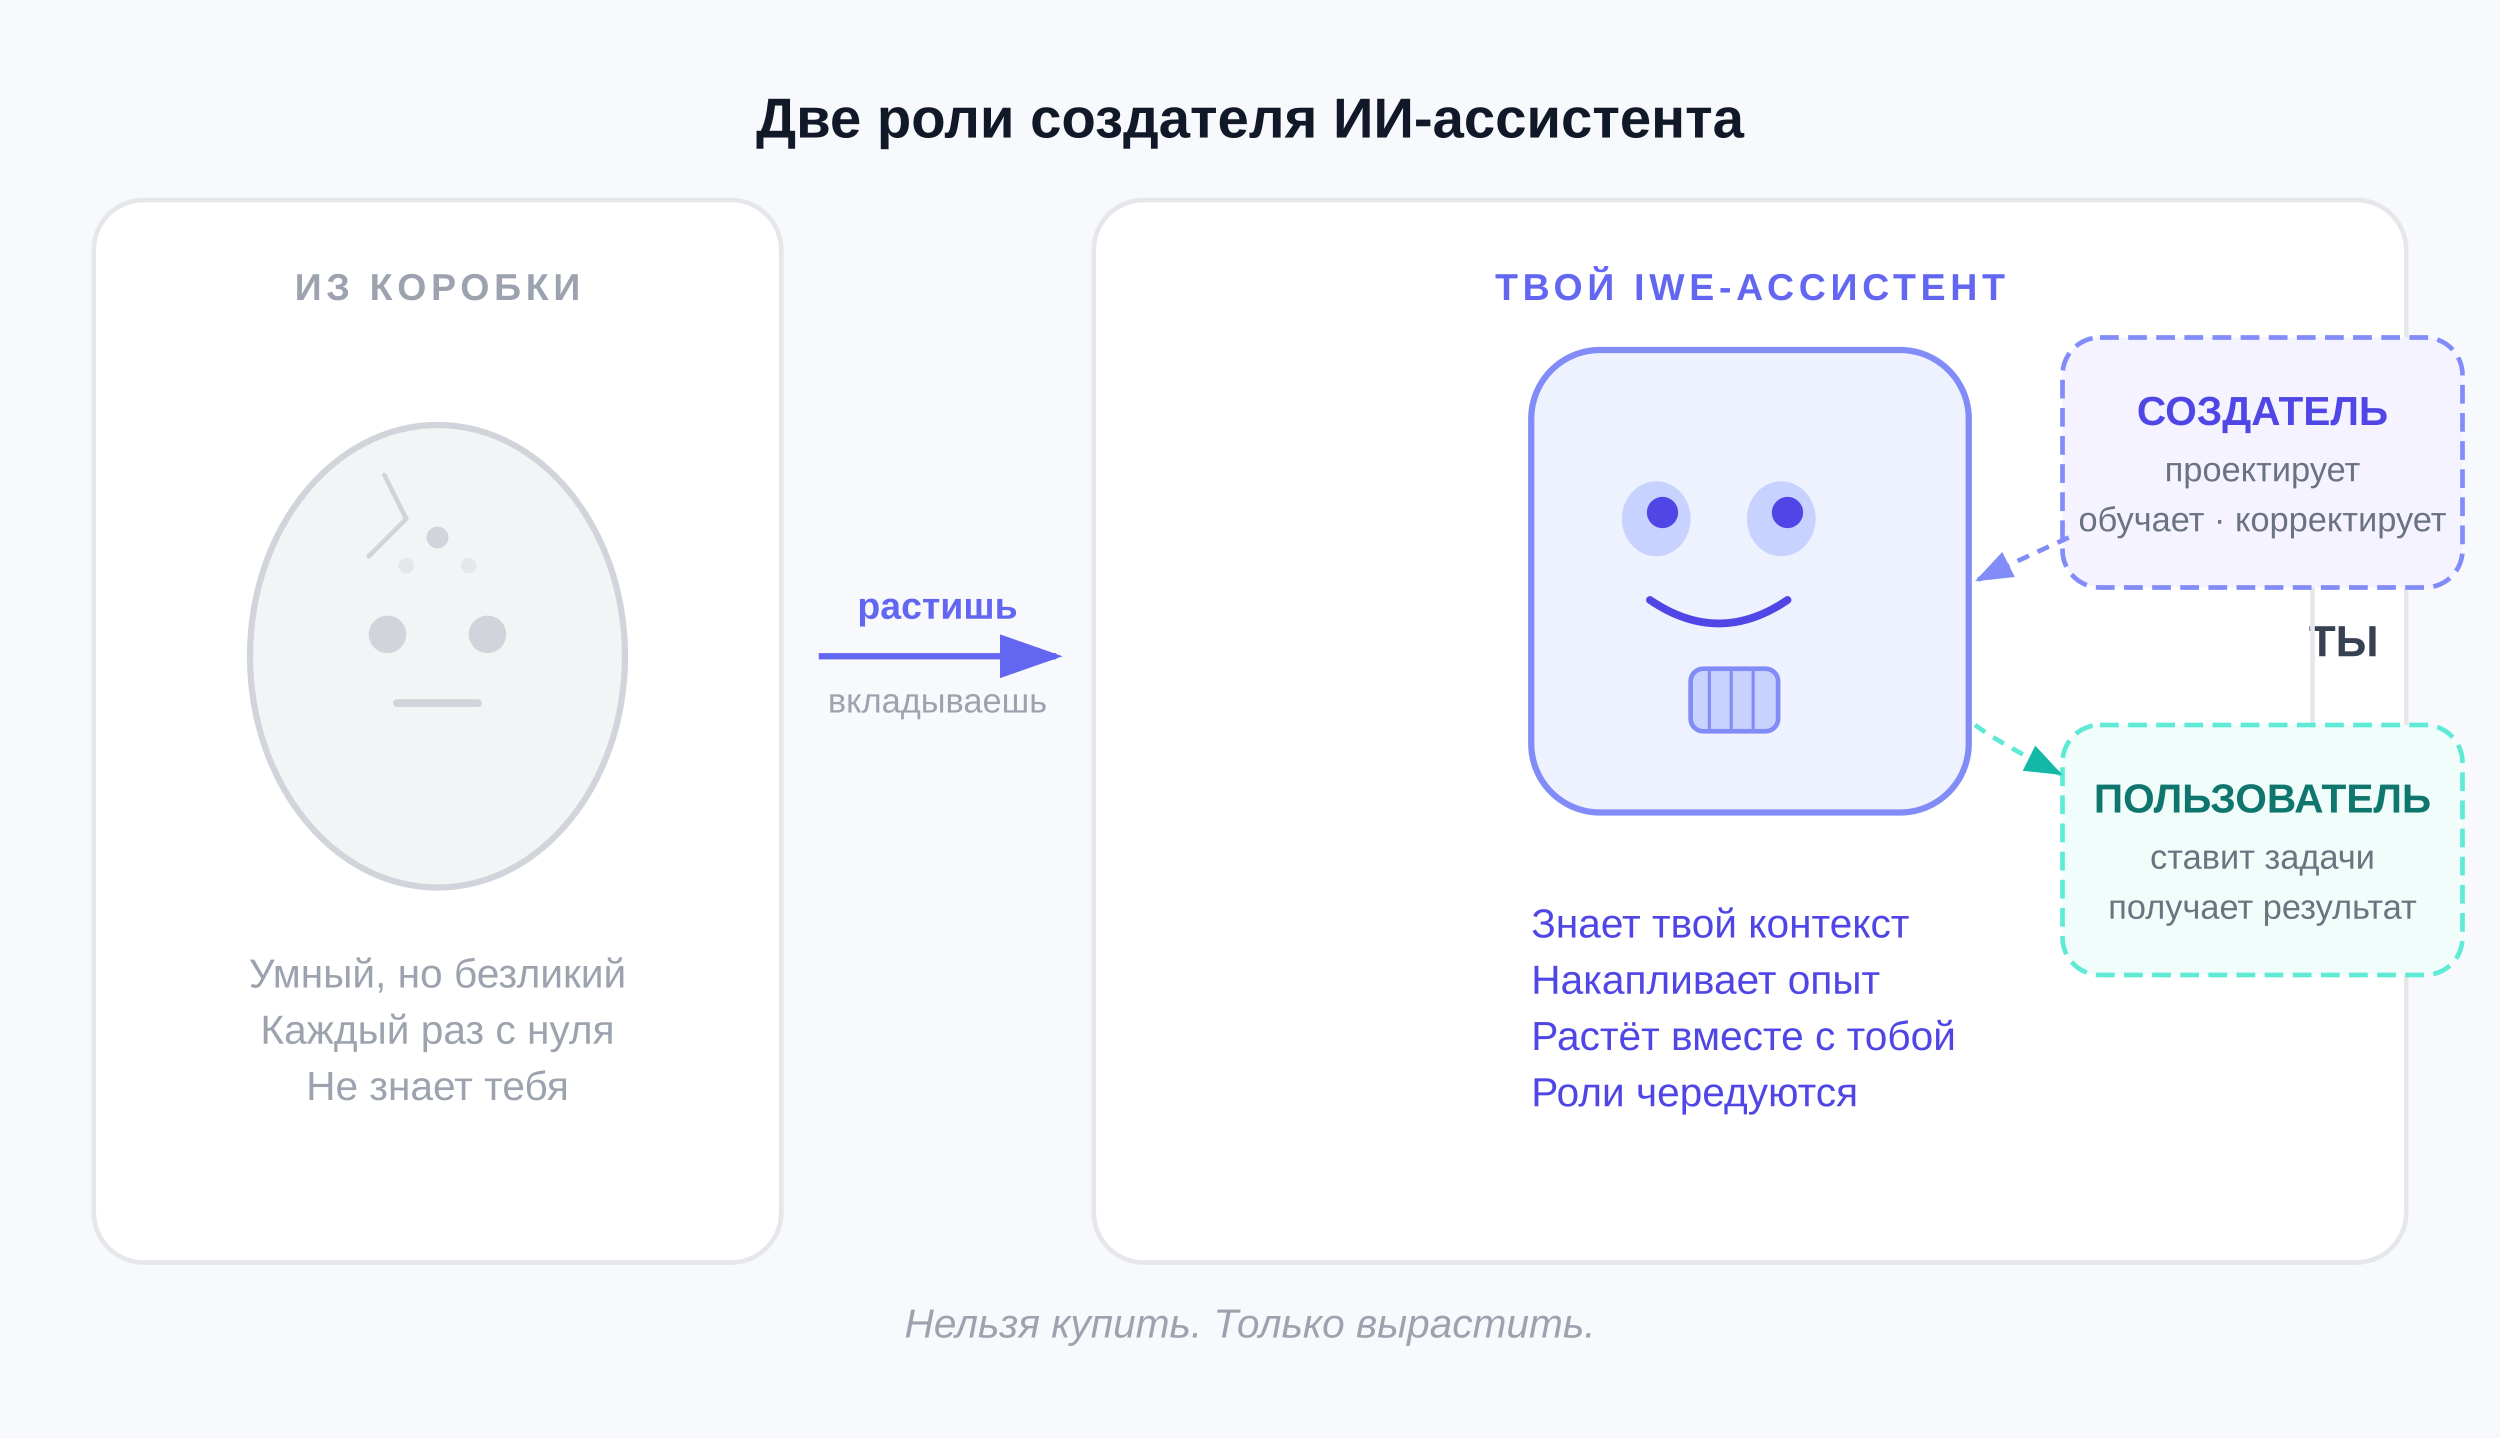
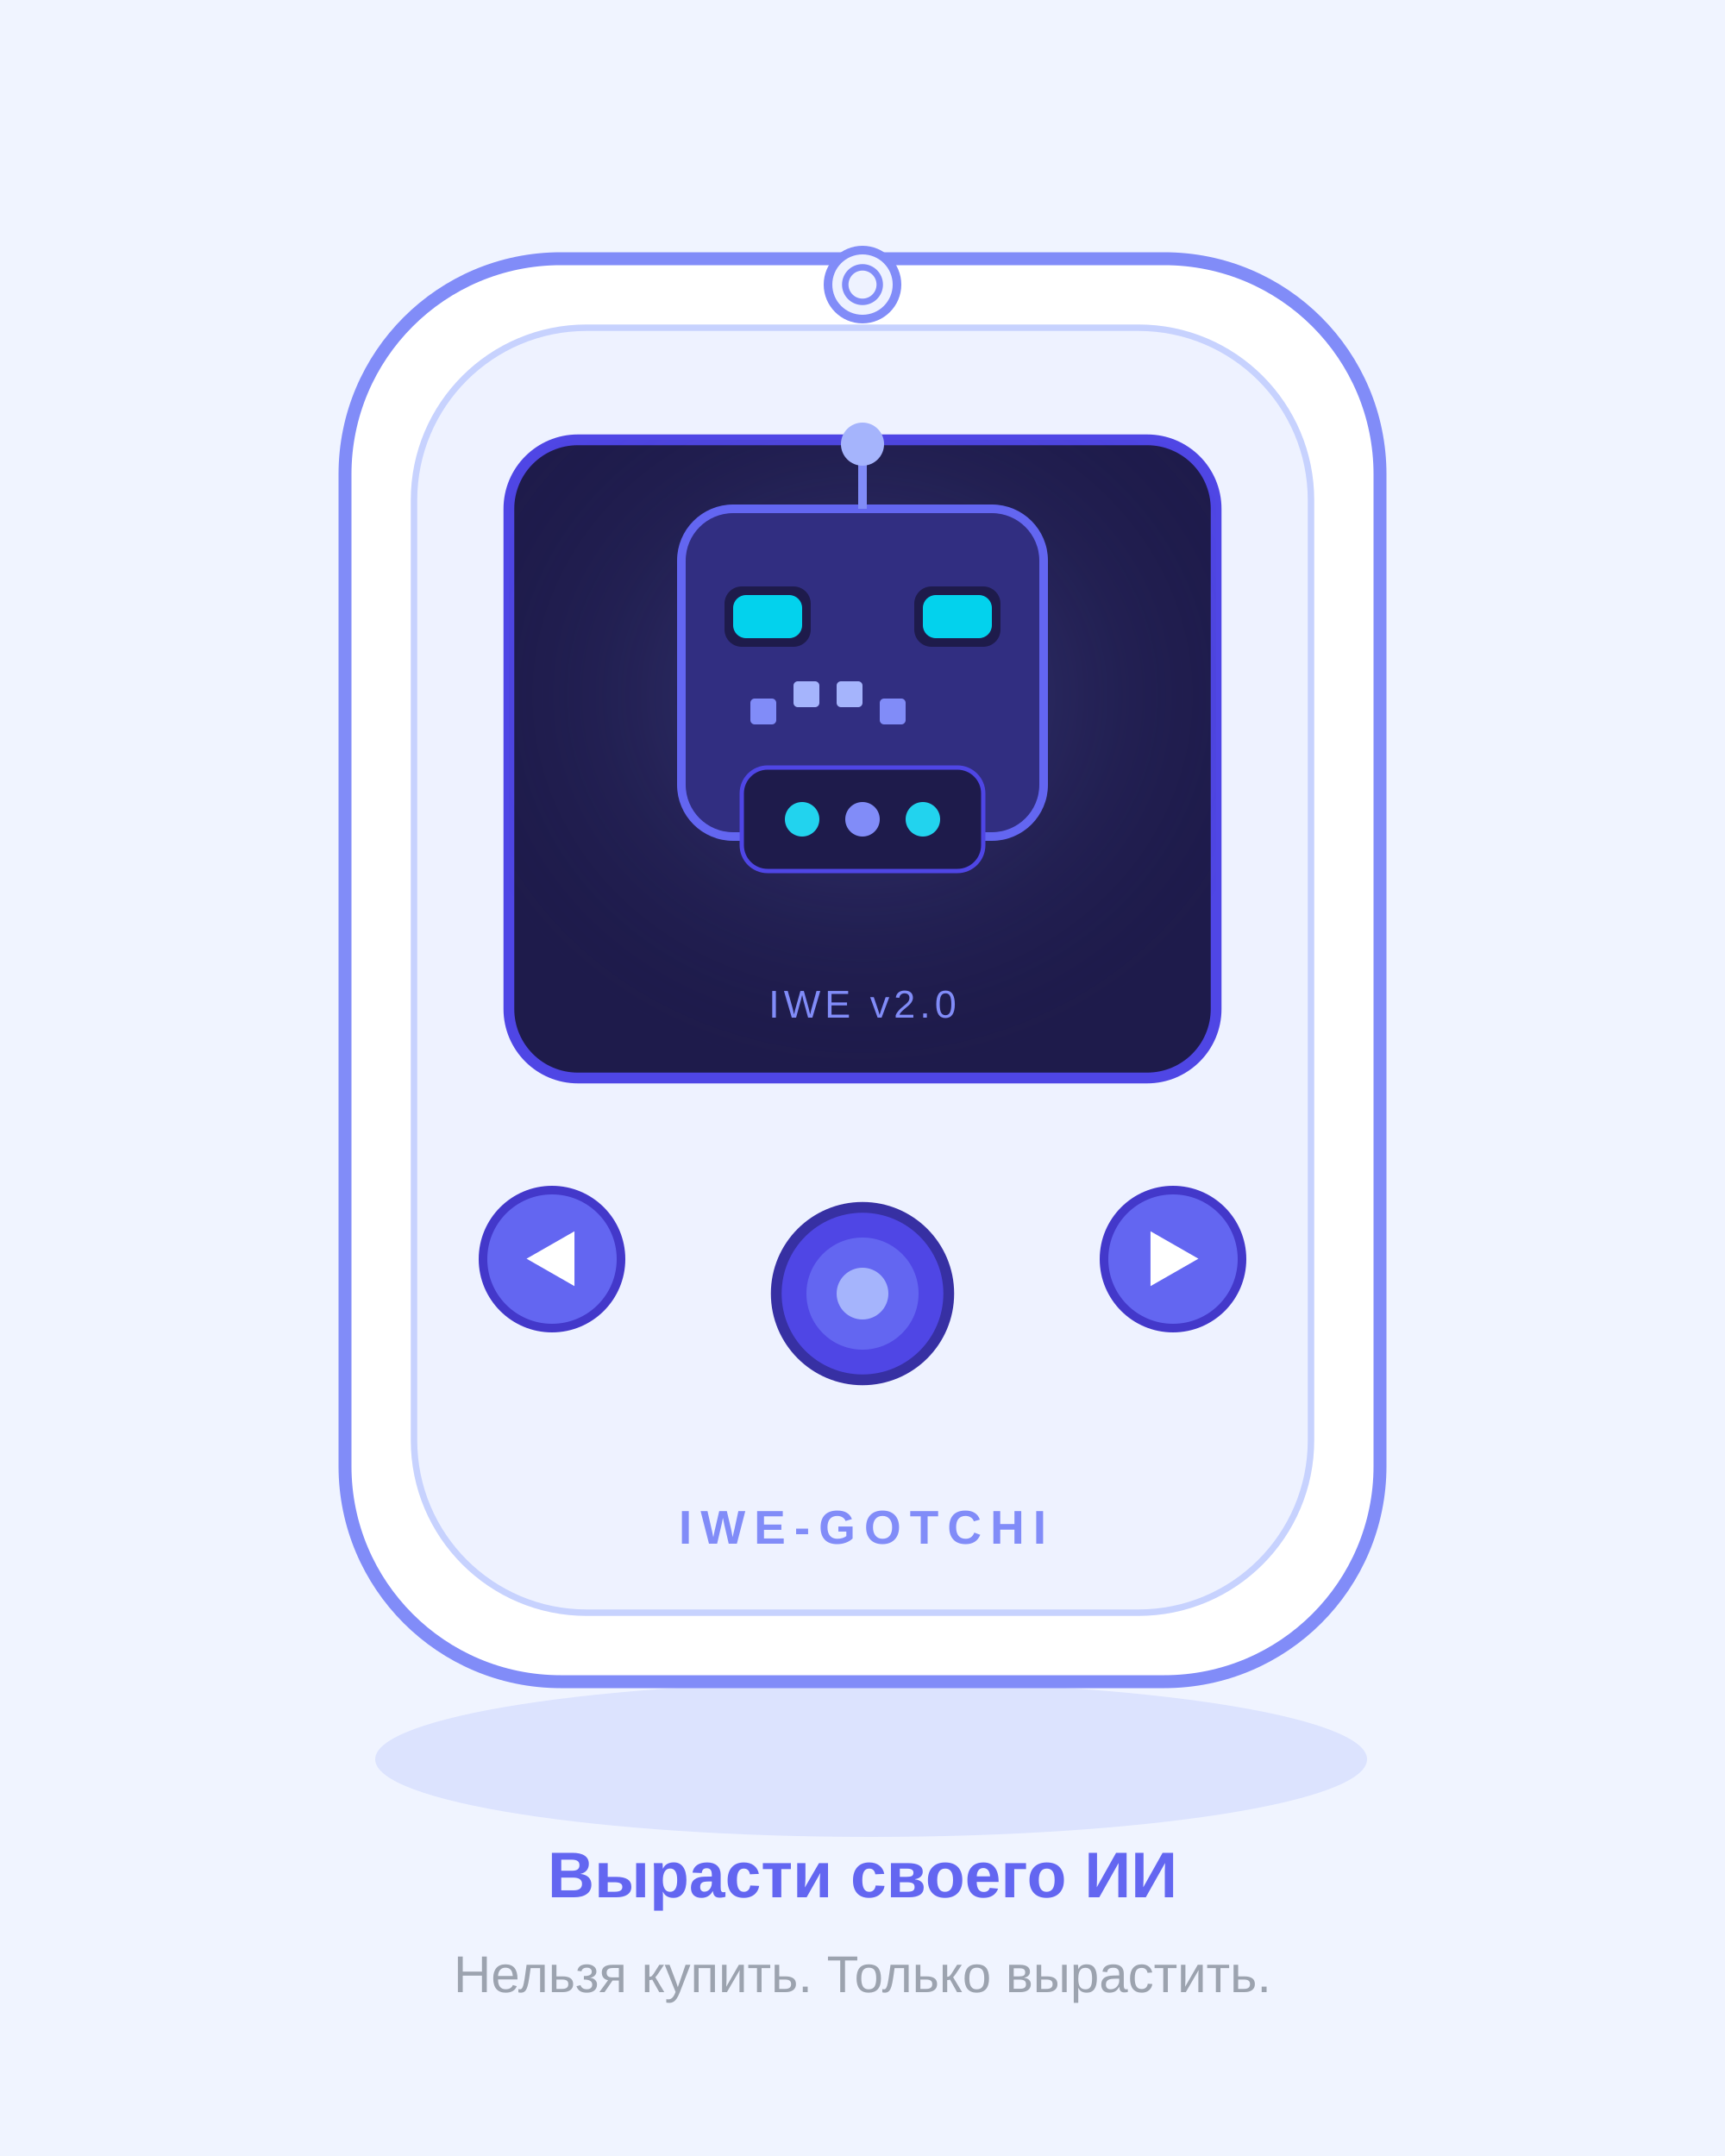
- <svg xmlns="http://www.w3.org/2000/svg" viewBox="0 0 800 460" width="800" height="460" font-family="'SF Pro Display', 'Segoe UI', Arial, sans-serif">
-   <rect width="800" height="460" fill="#f8f9fc" />
-   <text x="400" y="44" text-anchor="middle" fill="#111827" font-size="18" font-weight="700">Две роли создателя ИИ-ассистента</text>
-   <rect x="30" y="64" width="220" height="340" rx="16" fill="#ffffff" stroke="#e5e7eb" stroke-width="1.5" />
-   <text x="140" y="96" text-anchor="middle" fill="#9ca3af" font-size="12" font-weight="600" letter-spacing="1.5">ИЗ КОРОБКИ</text>
-   <ellipse cx="140" cy="210" rx="60" ry="74" fill="#f3f4f6" stroke="#d1d5db" stroke-width="2" />
-   <circle cx="124" cy="203" r="6" fill="#d1d5db" />
-   <circle cx="156" cy="203" r="6" fill="#d1d5db" />
-   <line x1="127" y1="225" x2="153" y2="225" stroke="#d1d5db" stroke-width="2.5" stroke-linecap="round" />
-   <circle cx="140" cy="172" r="3.5" fill="#d1d5db" />
-   <circle cx="130" cy="181" r="2.5" fill="#e5e7eb" />
-   <circle cx="150" cy="181" r="2.5" fill="#e5e7eb" />
-   <path d="M123 152 L130 166 L118 178" stroke="#d1d5db" stroke-width="1.5" fill="none" stroke-linecap="round" stroke-linejoin="round" />
-   <text x="140" y="316" text-anchor="middle" fill="#9ca3af" font-size="13">Умный, но безликий</text>
-   <text x="140" y="334" text-anchor="middle" fill="#9ca3af" font-size="13">Каждый раз с нуля</text>
-   <text x="140" y="352" text-anchor="middle" fill="#9ca3af" font-size="13">Не знает тебя</text>
+ <svg xmlns="http://www.w3.org/2000/svg" viewBox="0 0 400 500" width="400" height="500" font-family="'SF Pro Display', 'Segoe UI', Arial, sans-serif">
+   <rect width="400" height="500" fill="#f0f4ff" />
+   <ellipse cx="202" cy="408" rx="115" ry="18" fill="#c7d2fe" opacity="0.5" />
+   <rect x="80" y="60" width="240" height="330" rx="50" fill="#ffffff" stroke="#818cf8" stroke-width="3" />
+   <rect x="96" y="76" width="208" height="298" rx="40" fill="#eef2ff" stroke="#c7d2fe" stroke-width="1.5" />
+   <rect x="118" y="102" width="164" height="148" rx="16" fill="#1e1b4b" stroke="#4f46e5" stroke-width="2.5" />
+   <rect x="118" y="102" width="164" height="148" rx="16" fill="url(#screenGlow)" opacity="0.3" />
  <defs>
-     <marker id="arr" markerWidth="10" markerHeight="7" refX="9" refY="3.5" orient="auto">
-       <polygon points="0 0, 10 3.5, 0 7" fill="#6366f1" />
-     </marker>
+     <radialGradient id="screenGlow" cx="50%" cy="40%" r="60%">
+       <stop offset="0%" stop-color="#818cf8" />
+       <stop offset="100%" stop-color="#1e1b4b" stop-opacity="0" />
+     </radialGradient>
  </defs>
-   <line x1="262" y1="210" x2="338" y2="210" stroke="#6366f1" stroke-width="2" marker-end="url(#arr)" />
-   <text x="300" y="198" text-anchor="middle" fill="#6366f1" font-size="12" font-weight="600">растишь</text>
-   <text x="300" y="228" text-anchor="middle" fill="#9ca3af" font-size="11">вкладываешь</text>
-   <rect x="350" y="64" width="420" height="340" rx="16" fill="#ffffff" stroke="#e5e7eb" stroke-width="1.5" />
-   <text x="560" y="96" text-anchor="middle" fill="#6366f1" font-size="12" font-weight="600" letter-spacing="1.5">ТВОЙ IWE-АССИСТЕНТ</text>
-   <rect x="490" y="112" width="140" height="148" rx="22" fill="#eef2ff" stroke="#818cf8" stroke-width="2" />
-   <ellipse cx="530" cy="166" rx="11" ry="12" fill="#c7d2fe" />
-   <ellipse cx="570" cy="166" rx="11" ry="12" fill="#c7d2fe" />
-   <circle cx="532" cy="164" r="5" fill="#4f46e5" />
-   <circle cx="572" cy="164" r="5" fill="#4f46e5" />
-   <path d="M528 192 Q550 207 572 192" stroke="#4f46e5" stroke-width="2.5" fill="none" stroke-linecap="round" />
-   <rect x="541" y="214" width="28" height="20" rx="4" fill="#c7d2fe" stroke="#818cf8" stroke-width="1.5" />
-   <line x1="547" y1="214" x2="547" y2="234" stroke="#818cf8" stroke-width="1" />
-   <line x1="554" y1="214" x2="554" y2="234" stroke="#818cf8" stroke-width="1" />
-   <line x1="561" y1="214" x2="561" y2="234" stroke="#818cf8" stroke-width="1" />
-   <text x="750" y="210" text-anchor="middle" fill="#374151" font-size="14" font-weight="800">ТЫ</text>
-   <line x1="740" y1="155" x2="740" y2="265" stroke="#e5e7eb" stroke-width="1.5" />
-   <rect x="660" y="108" width="128" height="80" rx="12" fill="#f5f3ff" stroke="#818cf8" stroke-width="1.5" stroke-dasharray="6,3" />
-   <text x="724" y="136" text-anchor="middle" fill="#4f46e5" font-size="13" font-weight="700">СОЗДАТЕЛЬ</text>
-   <text x="724" y="154" text-anchor="middle" fill="#6b7280" font-size="11">проектирует</text>
-   <text x="724" y="170" text-anchor="middle" fill="#6b7280" font-size="11">обучает · корректирует</text>
-   <defs>
-     <marker id="arrBlue" markerWidth="8" markerHeight="6" refX="8" refY="3" orient="auto">
-       <polygon points="0 0, 8 3, 0 6" fill="#818cf8" />
-     </marker>
-   </defs>
-   <path d="M662 172 Q640 182 632 186" stroke="#818cf8" stroke-width="1.5" fill="none" stroke-dasharray="4,3" marker-end="url(#arrBlue)" />
-   <defs>
-     <marker id="arrTeal" markerWidth="8" markerHeight="6" refX="8" refY="3" orient="auto">
-       <polygon points="0 0, 8 3, 0 6" fill="#14b8a6" />
-     </marker>
-   </defs>
-   <rect x="660" y="232" width="128" height="80" rx="12" fill="#f0fdfa" stroke="#5eead4" stroke-width="1.5" stroke-dasharray="6,3" />
-   <text x="724" y="260" text-anchor="middle" fill="#0f766e" font-size="13" font-weight="700">ПОЛЬЗОВАТЕЛЬ</text>
-   <text x="724" y="278" text-anchor="middle" fill="#6b7280" font-size="11">ставит задачи</text>
-   <text x="724" y="294" text-anchor="middle" fill="#6b7280" font-size="11">получает результат</text>
-   <path d="M632 232 Q640 238 660 248" stroke="#5eead4" stroke-width="1.5" fill="none" stroke-dasharray="4,3" marker-end="url(#arrTeal)" />
-   <text x="490" y="300" text-anchor="start" fill="#4f46e5" font-size="13">Знает твой контекст</text>
-   <text x="490" y="318" text-anchor="start" fill="#4f46e5" font-size="13">Накапливает опыт</text>
-   <text x="490" y="336" text-anchor="start" fill="#4f46e5" font-size="13">Растёт вместе с тобой</text>
-   <text x="490" y="354" text-anchor="start" fill="#4f46e5" font-size="13">Роли чередуются</text>
-   <text x="400" y="428" text-anchor="middle" fill="#9ca3af" font-size="13" font-style="italic">Нельзя купить. Только вырастить.</text>
+   <rect x="158" y="118" width="84" height="76" rx="12" fill="#312e81" stroke="#6366f1" stroke-width="2" />
+   <line x1="200" y1="118" x2="200" y2="106" stroke="#818cf8" stroke-width="2" />
+   <circle cx="200" cy="103" r="5" fill="#a5b4fc" />
+   <rect x="168" y="136" width="20" height="14" rx="4" fill="#1e1b4b" />
+   <rect x="212" y="136" width="20" height="14" rx="4" fill="#1e1b4b" />
+   <rect x="170" y="138" width="16" height="10" rx="3" fill="#00e5ff" opacity="0.9" />
+   <rect x="214" y="138" width="16" height="10" rx="3" fill="#00e5ff" opacity="0.9" />
+   <rect x="174" y="162" width="6" height="6" rx="1" fill="#818cf8" />
+   <rect x="184" y="158" width="6" height="6" rx="1" fill="#a5b4fc" />
+   <rect x="194" y="158" width="6" height="6" rx="1" fill="#a5b4fc" />
+   <rect x="204" y="162" width="6" height="6" rx="1" fill="#818cf8" />
+   <rect x="172" y="178" width="56" height="24" rx="6" fill="#1e1b4b" stroke="#4f46e5" stroke-width="1" />
+   <circle cx="186" cy="190" r="4" fill="#22d3ee" />
+   <circle cx="200" cy="190" r="4" fill="#818cf8" />
+   <circle cx="214" cy="190" r="4" fill="#22d3ee" />
+   <text x="200" y="236" text-anchor="middle" fill="#818cf8" font-size="9" letter-spacing="1">IWE v2.0</text>
+   <circle cx="128" cy="292" r="16" fill="#6366f1" stroke="#4338ca" stroke-width="2" />
+   <text x="128" y="297" text-anchor="middle" fill="white" font-size="14" font-weight="700">◀</text>
+   <circle cx="200" cy="300" r="20" fill="#4f46e5" stroke="#3730a3" stroke-width="2.5" />
+   <circle cx="200" cy="300" r="13" fill="#6366f1" />
+   <circle cx="200" cy="300" r="6" fill="#a5b4fc" />
+   <circle cx="272" cy="292" r="16" fill="#6366f1" stroke="#4338ca" stroke-width="2" />
+   <text x="272" y="297" text-anchor="middle" fill="white" font-size="14" font-weight="700">▶</text>
+   <circle cx="200" cy="66" r="8" fill="#eef2ff" stroke="#818cf8" stroke-width="2" />
+   <circle cx="200" cy="66" r="4" fill="none" stroke="#818cf8" stroke-width="1.5" />
+   <text x="200" y="358" text-anchor="middle" fill="#818cf8" font-size="11" font-weight="600" letter-spacing="2">IWE-GOTCHI</text>
+   <text x="200" y="440" text-anchor="middle" fill="#6366f1" font-size="15" font-weight="700">Вырасти своего ИИ</text>
+   <text x="200" y="462" text-anchor="middle" fill="#9ca3af" font-size="12">Нельзя купить. Только вырастить.</text>
</svg>
